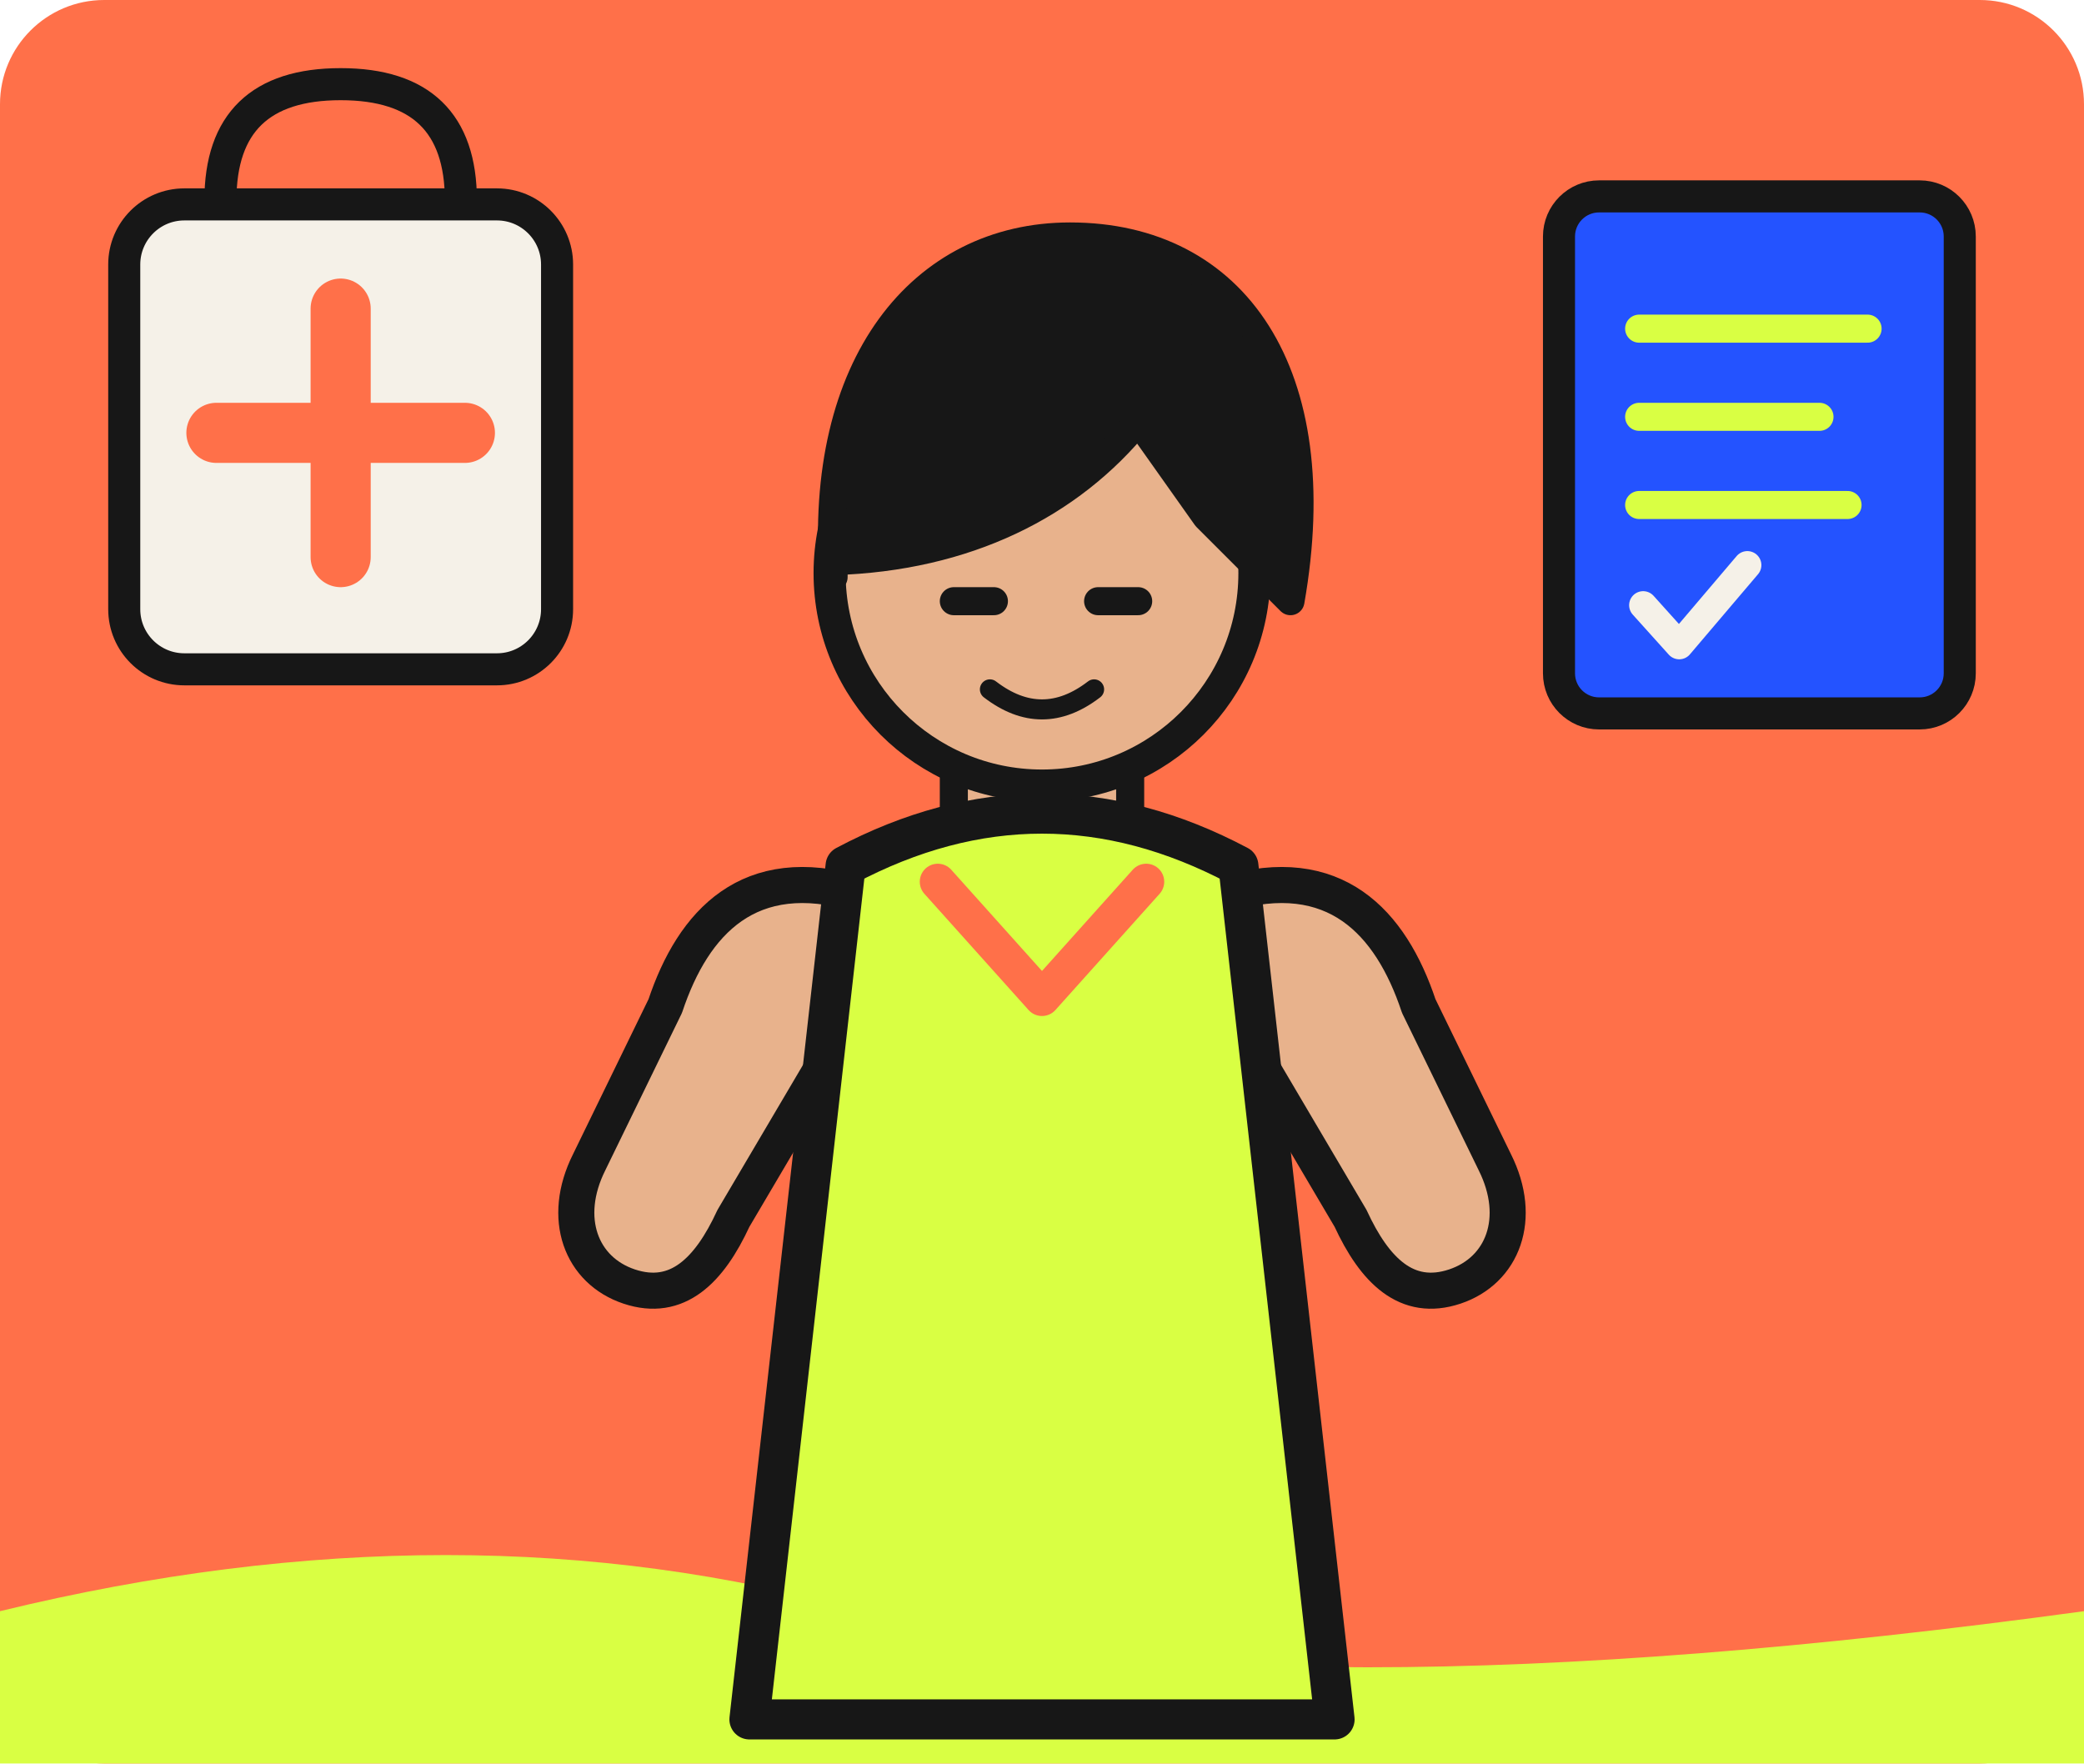
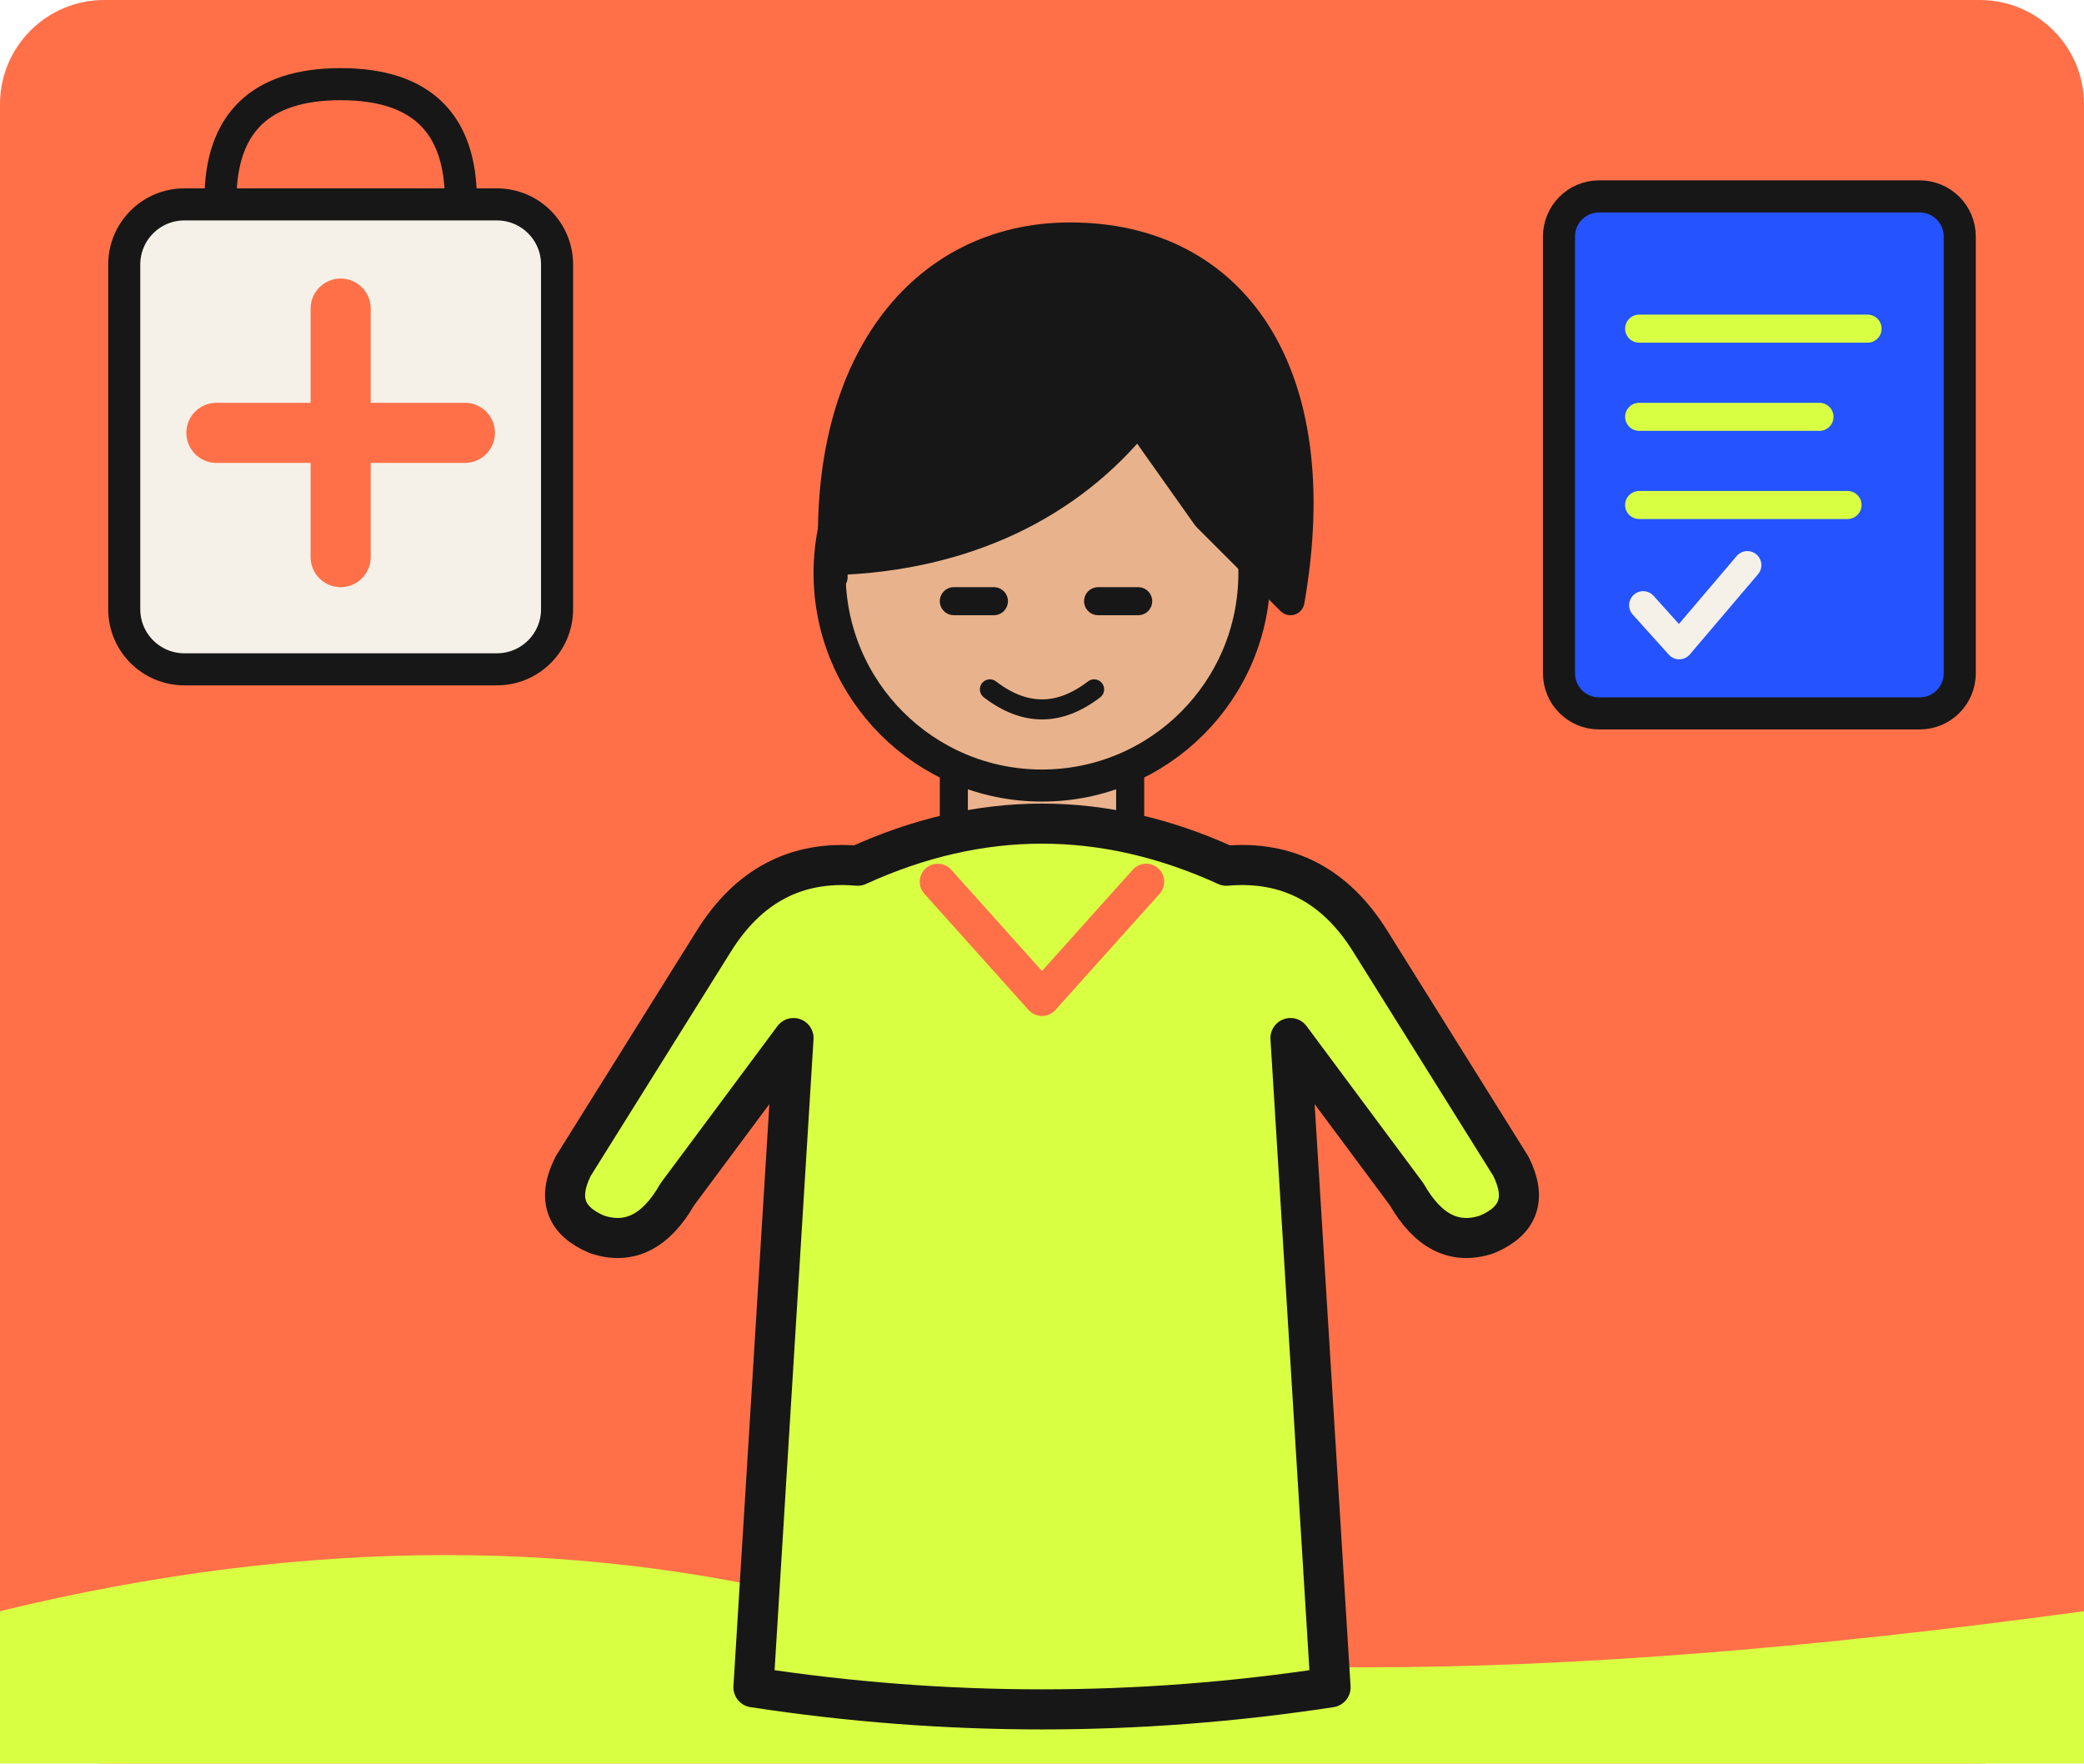
<svg xmlns="http://www.w3.org/2000/svg" viewBox="0 0 520 440" role="img">
  <rect width="520" height="440" rx="26" fill="#FF7049" />
  <rect x="31" y="51" width="108" height="116" rx="15" fill="#F5F1E8" stroke="#171717" stroke-width="8" />
  <path d="M55 50q0-29 30-29t30 29" fill="none" stroke="#171717" stroke-width="8" />
  <path d="M85 77v62m-31-31h62" stroke="#FF7049" stroke-width="15" stroke-linecap="round" />
  <rect x="389" y="49" width="100" height="129" rx="10" fill="#2453FF" stroke="#171717" stroke-width="8" />
  <path d="M409 82h57m-57 22h45m-45 22h52" stroke="#D9FF43" stroke-width="7" stroke-linecap="round" />
  <path d="m410 151 9 10 17-20" fill="none" stroke="#F5F1E8" stroke-width="7" stroke-linecap="round" stroke-linejoin="round" />
  <path d="M0 402q115-28 215 0t305 0v38H0z" fill="#D9FF43" />
  <g stroke="#171717" stroke-linecap="round" stroke-linejoin="round">
-     <path d="M214 223C187 215 173 230 166 251l-19 39c-7 14-2 27 10 31 12 4 20-4 26-17l23-39 19-8" fill="#E8B28C" stroke-width="9" />
-     <path d="M306 223c27-8 41 7 48 28l19 39c7 14 2 27-10 31-12 4-20-4-26-17l-23-39-19-8" fill="#E8B28C" stroke-width="9" />
-     <path d="M238 181h44v50h-44z" fill="#E8B28C" stroke-width="7" />
-     <path d="M211 216q49-26 98 0l24 213H187z" fill="#D9FF43" stroke-width="10" />
+     <path d="M238 181h44v49h-44z" fill="#EAB28D" stroke-width="7" />
+     <path d="M214 216Q191 214 178 235L143 291Q137 303 149 308Q161 312 169 298L198 259L188 421Q260 432 332 421L322 259L351 298Q359 312 371 308Q383 303 377 291L342 235Q329 214 306 216Q260 195 214 216Z" fill="#D9FF43" stroke-width="10" />
    <path d="m234 220 26 29 26-29" fill="none" stroke="#FF7049" stroke-width="9" />
    <circle cx="260" cy="143" r="53" fill="#E8B28C" stroke-width="8" />
    <path d="M208 144c-4-53 22-85 59-85 41 0 65 34 55 91l-21-21-17-24c-17 21-43 34-76 35z" fill="#171717" stroke="#171717" stroke-width="7" />
    <path d="M238 150h10m26 0h10" fill="none" stroke-width="7" />
    <path d="M247 172q13 10 26 0" fill="none" stroke-width="5" />
  </g>
</svg>
